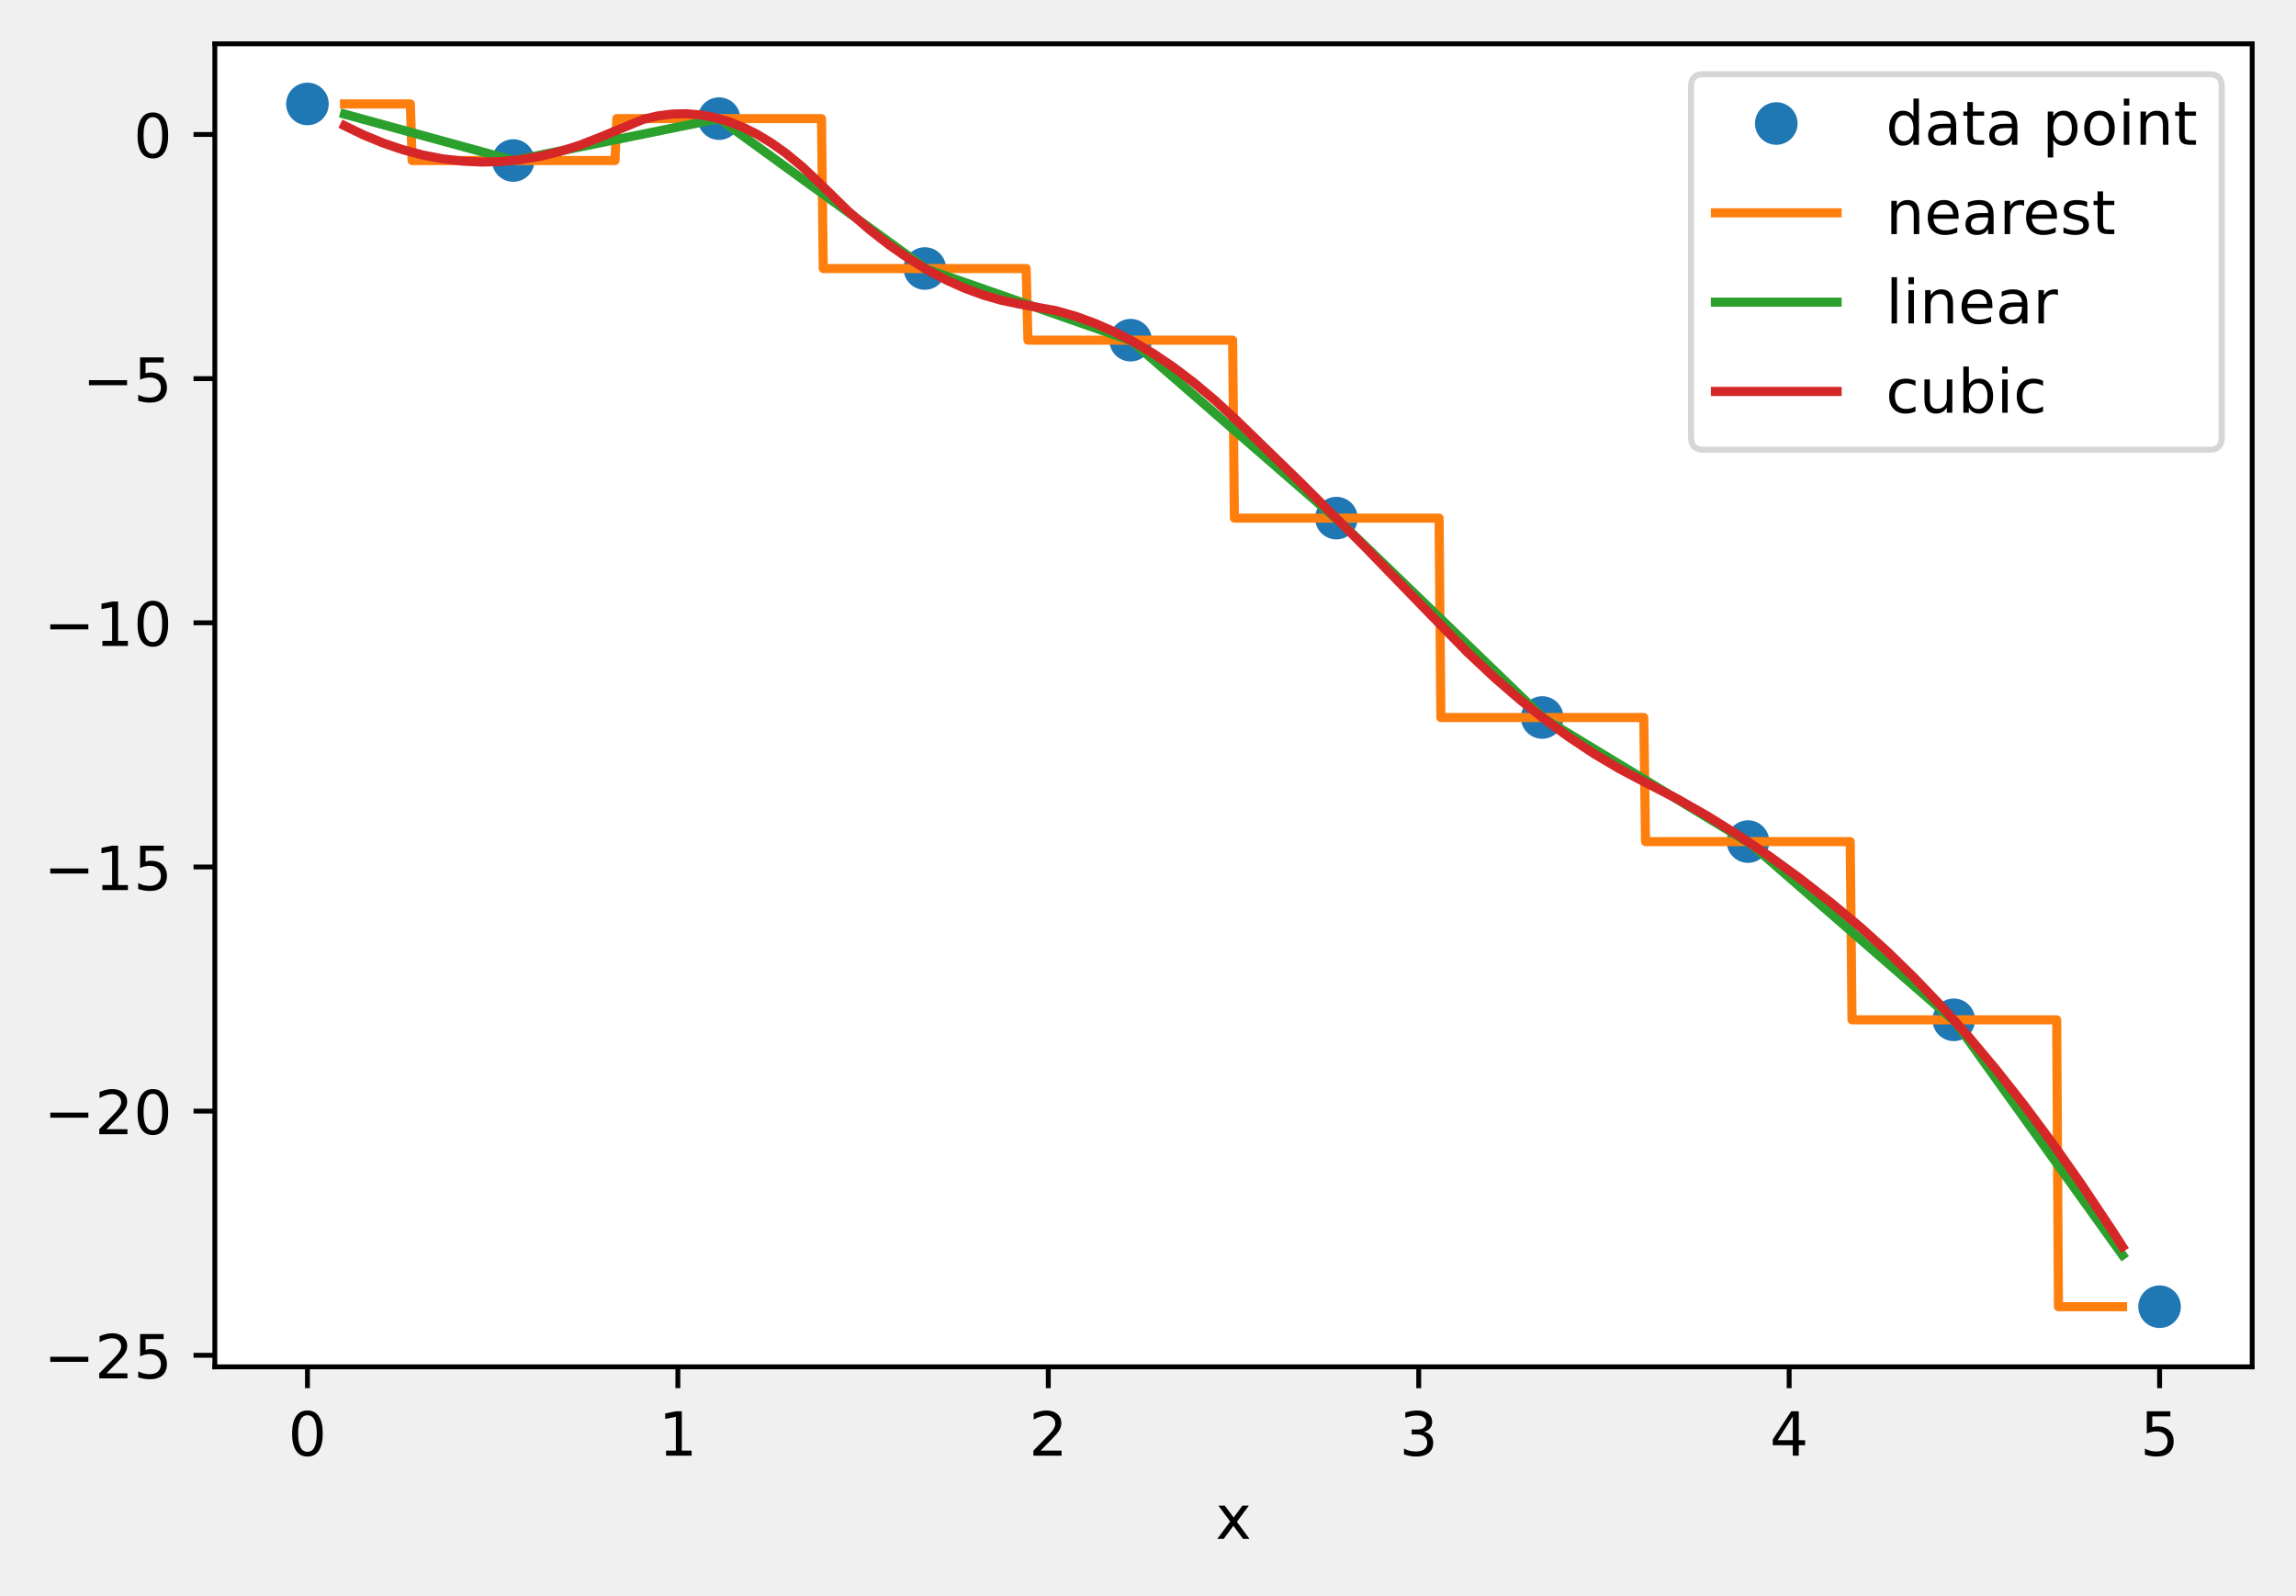
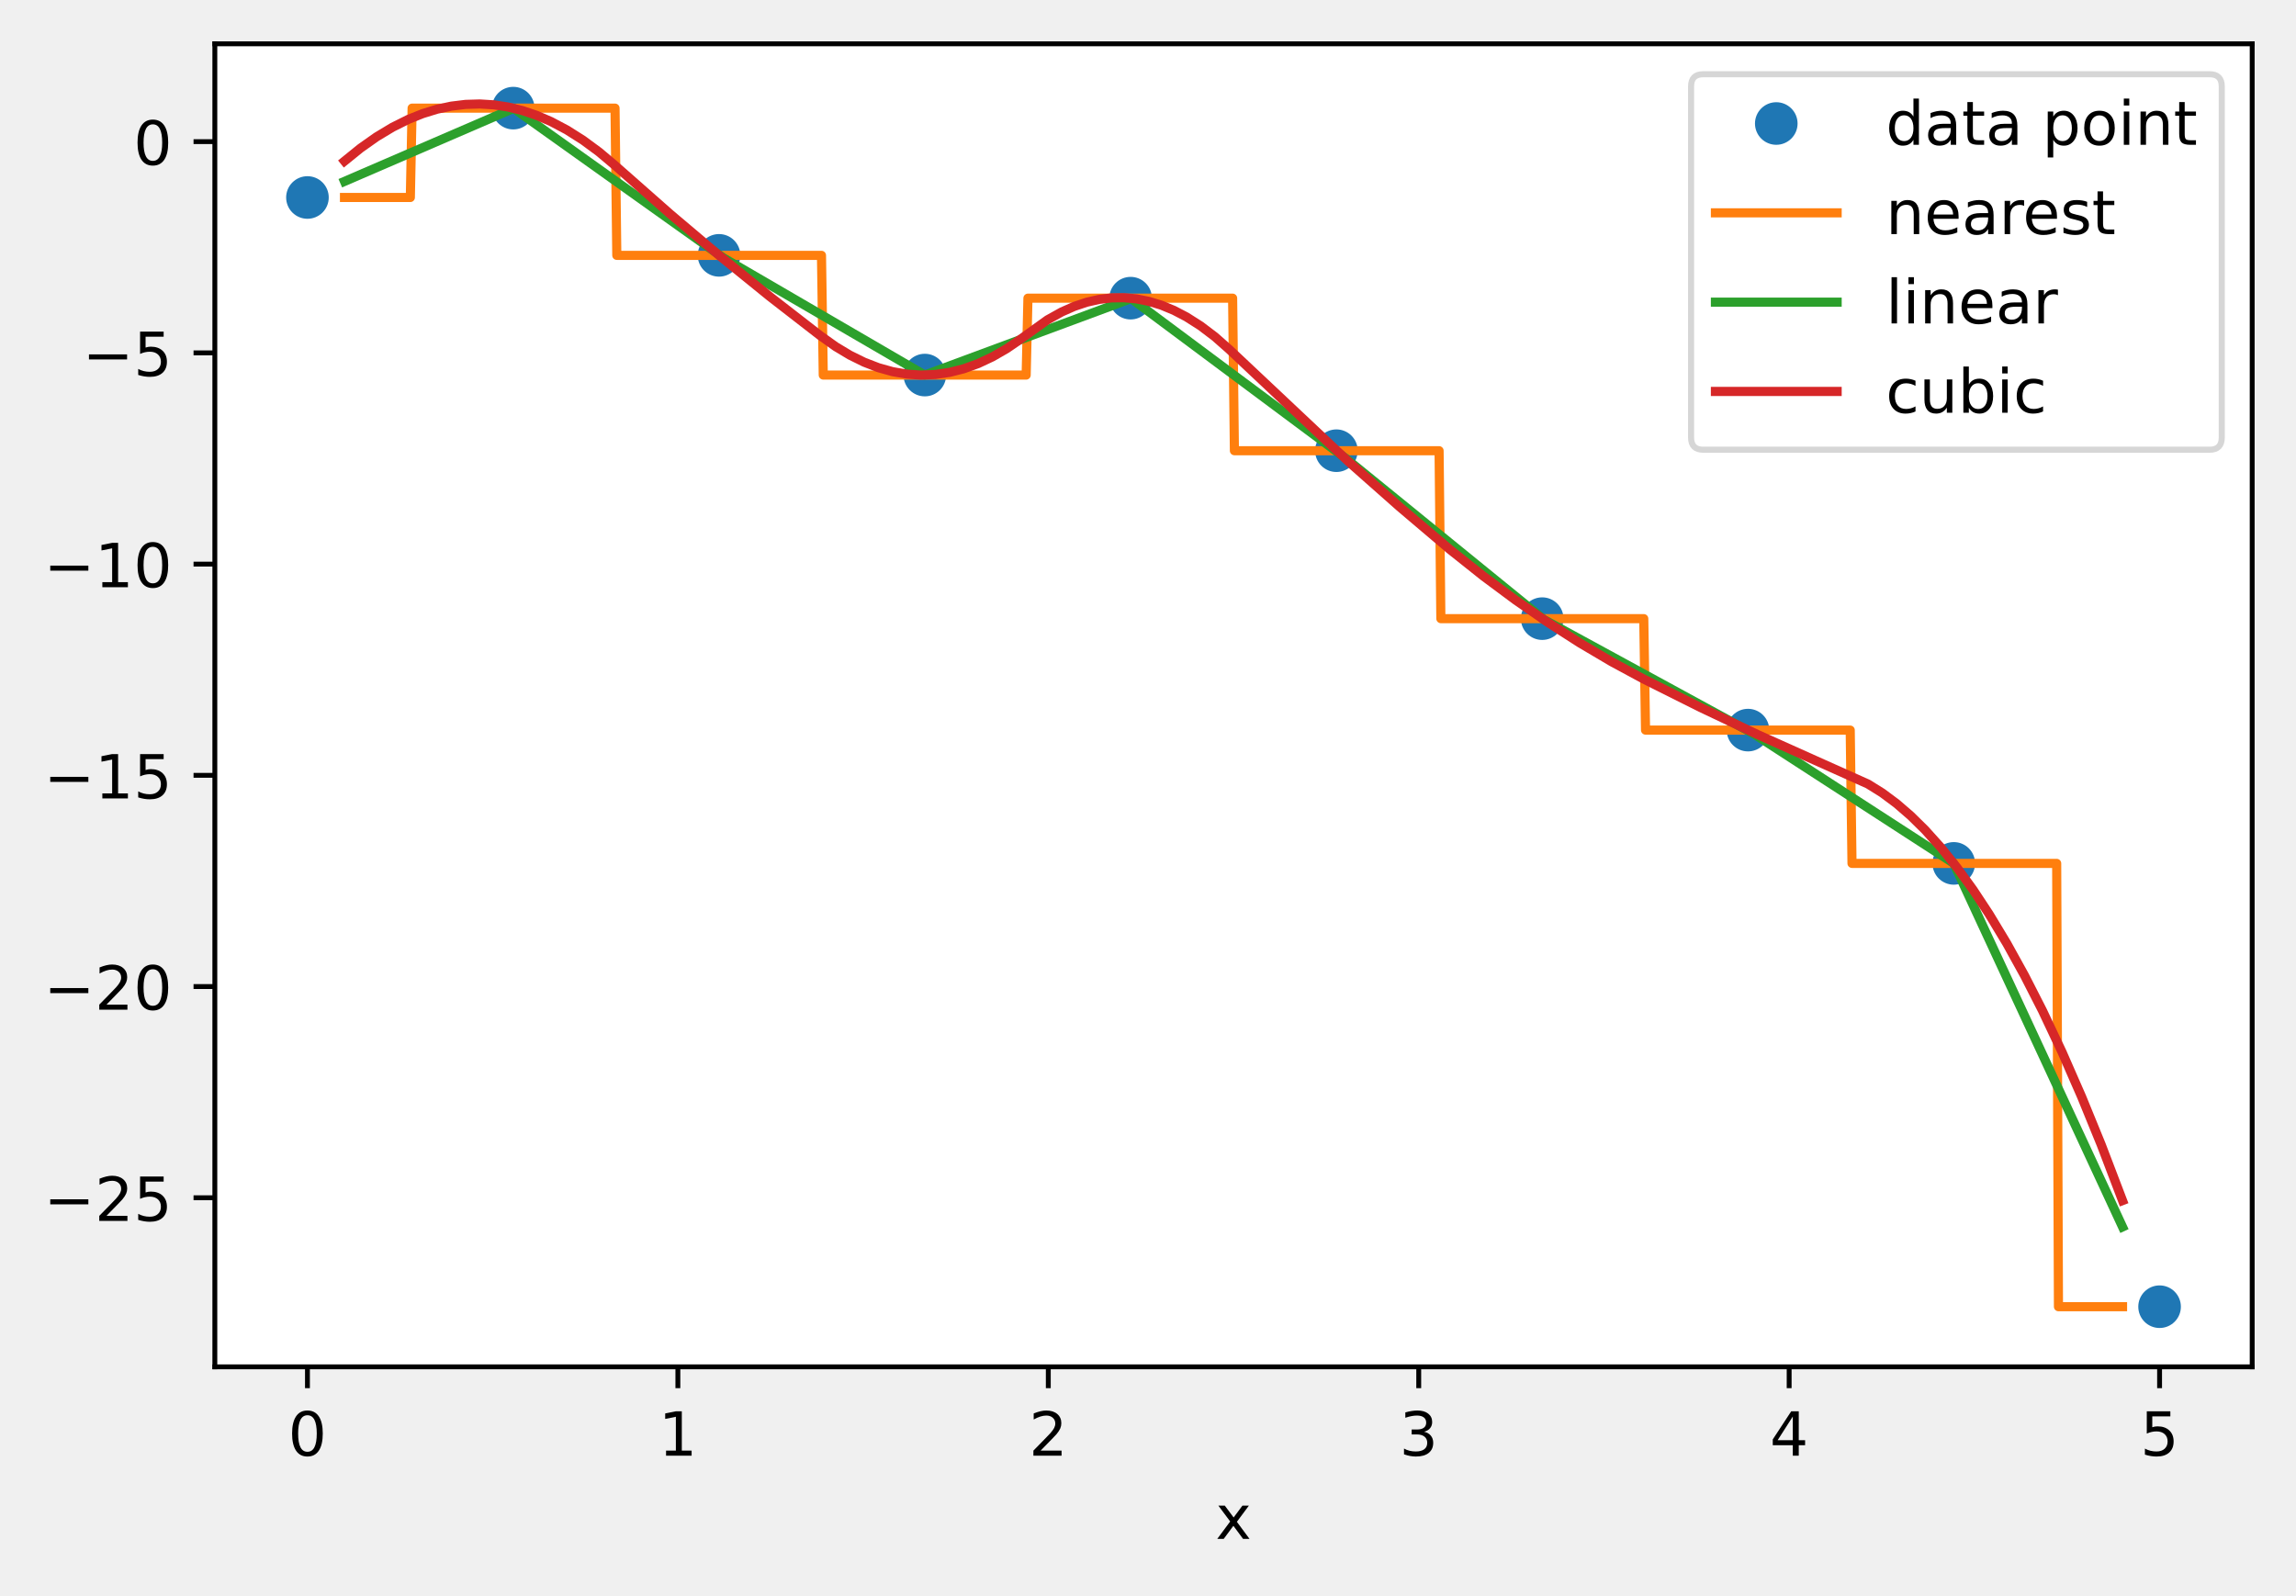
<svg xmlns="http://www.w3.org/2000/svg" xmlns:xlink="http://www.w3.org/1999/xlink" height="262.196pt" version="1.1" viewBox="0 0 377.305 262.196" width="377.305pt">
  <defs>
    <style type="text/css">*{stroke-linecap:butt;stroke-linejoin:round;}</style>
  </defs>
  <g id="figure_1">
    <g id="patch_1">
      <path d="M 0 262.196  L 377.305 262.196  L 377.305 0  L 0 0  z " style="fill:none;" />
    </g>
    <g id="axes_1">
      <g id="patch_2">
        <path d="M 35.305 224.64  L 370.105 224.64  L 370.105 7.2  L 35.305 7.2  z " style="fill:#ffffff;" />
      </g>
      <g id="matplotlib.axis_1">
        <g id="xtick_1">
          <g id="line2d_1">
            <defs>
-               <path d="M 0 0  L 0 3.5  " id="m26c79f5d9f" style="stroke:#000000;stroke-width:0.8;" />
-             </defs>
-             <g>
-               <use style="stroke:#000000;stroke-width:0.8;" x="50.523" xlink:href="#m26c79f5d9f" y="224.64" />
+               <path d="M 0 0  L 0 3.5  " id="m9fa7b2bb72" style="stroke:#000000;stroke-width:0.8;" />
+             </defs>
+             <g>
+               <use style="stroke:#000000;stroke-width:0.8;" x="50.523" xlink:href="#m9fa7b2bb72" y="224.64" />
            </g>
          </g>
          <g id="text_1">
            <g transform="translate(47.34162 239.2384)scale(0.1 -0.1)">
              <defs>
                <path d="M 31.781 66.406  Q 24.172 66.406 20.328 58.906  Q 16.5 51.422 16.5 36.375  Q 16.5 21.391 20.328 13.891  Q 24.172 6.391 31.781 6.391  Q 39.453 6.391 43.281 13.891  Q 47.125 21.391 47.125 36.375  Q 47.125 51.422 43.281 58.906  Q 39.453 66.406 31.781 66.406  z M 31.781 74.219  Q 44.047 74.219 50.516 64.516  Q 56.984 54.828 56.984 36.375  Q 56.984 17.969 50.516 8.266  Q 44.047 -1.422 31.781 -1.422  Q 19.531 -1.422 13.062 8.266  Q 6.594 17.969 6.594 36.375  Q 6.594 54.828 13.062 64.516  Q 19.531 74.219 31.781 74.219  z " id="DejaVuSans-48" />
              </defs>
              <use xlink:href="#DejaVuSans-48" />
            </g>
          </g>
        </g>
        <g id="xtick_2">
          <g id="line2d_2">
            <g>
-               <use style="stroke:#000000;stroke-width:0.8;" x="111.396" xlink:href="#m26c79f5d9f" y="224.64" />
+               <use style="stroke:#000000;stroke-width:0.8;" x="111.396" xlink:href="#m9fa7b2bb72" y="224.64" />
            </g>
          </g>
          <g id="text_2">
            <g transform="translate(108.2143 239.2384)scale(0.1 -0.1)">
              <defs>
                <path d="M 12.406 8.297  L 28.516 8.297  L 28.516 63.922  L 10.984 60.406  L 10.984 69.391  L 28.422 72.906  L 38.281 72.906  L 38.281 8.297  L 54.391 8.297  L 54.391 0  L 12.406 0  z " id="DejaVuSans-49" />
              </defs>
              <use xlink:href="#DejaVuSans-49" />
            </g>
          </g>
        </g>
        <g id="xtick_3">
          <g id="line2d_3">
            <g>
-               <use style="stroke:#000000;stroke-width:0.8;" x="172.268" xlink:href="#m26c79f5d9f" y="224.64" />
+               <use style="stroke:#000000;stroke-width:0.8;" x="172.268" xlink:href="#m9fa7b2bb72" y="224.64" />
            </g>
          </g>
          <g id="text_3">
            <g transform="translate(169.0871 239.2384)scale(0.1 -0.1)">
              <defs>
                <path d="M 19.188 8.297  L 53.609 8.297  L 53.609 0  L 7.328 0  L 7.328 8.297  Q 12.938 14.109 22.625 23.891  Q 32.328 33.688 34.812 36.531  Q 39.547 41.844 41.422 45.531  Q 43.312 49.219 43.312 52.781  Q 43.312 58.594 39.234 62.25  Q 35.156 65.922 28.609 65.922  Q 23.969 65.922 18.812 64.312  Q 13.672 62.703 7.812 59.422  L 7.812 69.391  Q 13.766 71.781 18.938 73  Q 24.125 74.219 28.422 74.219  Q 39.75 74.219 46.484 68.547  Q 53.219 62.891 53.219 53.422  Q 53.219 48.922 51.531 44.891  Q 49.859 40.875 45.406 35.406  Q 44.188 33.984 37.641 27.219  Q 31.109 20.453 19.188 8.297  z " id="DejaVuSans-50" />
              </defs>
              <use xlink:href="#DejaVuSans-50" />
            </g>
          </g>
        </g>
        <g id="xtick_4">
          <g id="line2d_4">
            <g>
-               <use style="stroke:#000000;stroke-width:0.8;" x="233.141" xlink:href="#m26c79f5d9f" y="224.64" />
+               <use style="stroke:#000000;stroke-width:0.8;" x="233.141" xlink:href="#m9fa7b2bb72" y="224.64" />
            </g>
          </g>
          <g id="text_4">
            <g transform="translate(229.9598 239.2384)scale(0.1 -0.1)">
              <defs>
                <path d="M 40.578 39.312  Q 47.656 37.797 51.625 33  Q 55.609 28.219 55.609 21.188  Q 55.609 10.406 48.188 4.484  Q 40.766 -1.422 27.094 -1.422  Q 22.516 -1.422 17.656 -0.516  Q 12.797 0.391 7.625 2.203  L 7.625 11.719  Q 11.719 9.328 16.594 8.109  Q 21.484 6.891 26.812 6.891  Q 36.078 6.891 40.938 10.547  Q 45.797 14.203 45.797 21.188  Q 45.797 27.641 41.281 31.266  Q 36.766 34.906 28.719 34.906  L 20.219 34.906  L 20.219 43.016  L 29.109 43.016  Q 36.375 43.016 40.234 45.922  Q 44.094 48.828 44.094 54.297  Q 44.094 59.906 40.109 62.906  Q 36.141 65.922 28.719 65.922  Q 24.656 65.922 20.016 65.031  Q 15.375 64.156 9.812 62.312  L 9.812 71.094  Q 15.438 72.656 20.344 73.438  Q 25.25 74.219 29.594 74.219  Q 40.828 74.219 47.359 69.109  Q 53.906 64.016 53.906 55.328  Q 53.906 49.266 50.438 45.094  Q 46.969 40.922 40.578 39.312  z " id="DejaVuSans-51" />
              </defs>
              <use xlink:href="#DejaVuSans-51" />
            </g>
          </g>
        </g>
        <g id="xtick_5">
          <g id="line2d_5">
            <g>
-               <use style="stroke:#000000;stroke-width:0.8;" x="294.014" xlink:href="#m26c79f5d9f" y="224.64" />
+               <use style="stroke:#000000;stroke-width:0.8;" x="294.014" xlink:href="#m9fa7b2bb72" y="224.64" />
            </g>
          </g>
          <g id="text_5">
            <g transform="translate(290.8325 239.2384)scale(0.1 -0.1)">
              <defs>
                <path d="M 37.797 64.312  L 12.891 25.391  L 37.797 25.391  z M 35.203 72.906  L 47.609 72.906  L 47.609 25.391  L 58.016 25.391  L 58.016 17.188  L 47.609 17.188  L 47.609 0  L 37.797 0  L 37.797 17.188  L 4.891 17.188  L 4.891 26.703  z " id="DejaVuSans-52" />
              </defs>
              <use xlink:href="#DejaVuSans-52" />
            </g>
          </g>
        </g>
        <g id="xtick_6">
          <g id="line2d_6">
            <g>
-               <use style="stroke:#000000;stroke-width:0.8;" x="354.887" xlink:href="#m26c79f5d9f" y="224.64" />
+               <use style="stroke:#000000;stroke-width:0.8;" x="354.887" xlink:href="#m9fa7b2bb72" y="224.64" />
            </g>
          </g>
          <g id="text_6">
            <g transform="translate(351.7053 239.2384)scale(0.1 -0.1)">
              <defs>
                <path d="M 10.797 72.906  L 49.516 72.906  L 49.516 64.594  L 19.828 64.594  L 19.828 46.734  Q 21.969 47.469 24.109 47.828  Q 26.266 48.188 28.422 48.188  Q 40.625 48.188 47.75 41.5  Q 54.891 34.812 54.891 23.391  Q 54.891 11.625 47.562 5.094  Q 40.234 -1.422 26.906 -1.422  Q 22.312 -1.422 17.547 -0.641  Q 12.797 0.141 7.719 1.703  L 7.719 11.625  Q 12.109 9.234 16.797 8.062  Q 21.484 6.891 26.703 6.891  Q 35.156 6.891 40.078 11.328  Q 45.016 15.766 45.016 23.391  Q 45.016 31 40.078 35.438  Q 35.156 39.891 26.703 39.891  Q 22.75 39.891 18.812 39.016  Q 14.891 38.141 10.797 36.281  z " id="DejaVuSans-53" />
              </defs>
              <use xlink:href="#DejaVuSans-53" />
            </g>
          </g>
        </g>
        <g id="text_7">
          <g transform="translate(199.7453 252.9166)scale(0.1 -0.1)">
            <defs>
              <path d="M 54.891 54.688  L 35.109 28.078  L 55.906 0  L 45.312 0  L 29.391 21.484  L 13.484 0  L 2.875 0  L 24.125 28.609  L 4.688 54.688  L 15.281 54.688  L 29.781 35.203  L 44.281 54.688  z " id="DejaVuSans-120" />
            </defs>
            <use xlink:href="#DejaVuSans-120" />
          </g>
        </g>
      </g>
      <g id="matplotlib.axis_2">
        <g id="ytick_1">
          <g id="line2d_7">
            <defs>
-               <path d="M 0 0  L -3.5 0  " id="m3339cc3ca1" style="stroke:#000000;stroke-width:0.8;" />
-             </defs>
-             <g>
-               <use style="stroke:#000000;stroke-width:0.8;" x="35.305" xlink:href="#m3339cc3ca1" y="222.739" />
+               <path d="M 0 0  L -3.5 0  " id="m4be8e245df" style="stroke:#000000;stroke-width:0.8;" />
+             </defs>
+             <g>
+               <use style="stroke:#000000;stroke-width:0.8;" x="35.305" xlink:href="#m4be8e245df" y="196.855" />
            </g>
          </g>
          <g id="text_8">
-             <g transform="translate(7.2 226.5384)scale(0.1 -0.1)">
+             <g transform="translate(7.2 200.6547)scale(0.1 -0.1)">
              <defs>
                <path d="M 10.594 35.5  L 73.188 35.5  L 73.188 27.203  L 10.594 27.203  z " id="DejaVuSans-8722" />
              </defs>
              <use xlink:href="#DejaVuSans-8722" />
              <use x="83.789" xlink:href="#DejaVuSans-50" />
              <use x="147.412" xlink:href="#DejaVuSans-53" />
            </g>
          </g>
        </g>
        <g id="ytick_2">
          <g id="line2d_8">
            <g>
-               <use style="stroke:#000000;stroke-width:0.8;" x="35.305" xlink:href="#m3339cc3ca1" y="182.612" />
+               <use style="stroke:#000000;stroke-width:0.8;" x="35.305" xlink:href="#m4be8e245df" y="162.14" />
            </g>
          </g>
          <g id="text_9">
-             <g transform="translate(7.2 186.411)scale(0.1 -0.1)">
+             <g transform="translate(7.2 165.9394)scale(0.1 -0.1)">
              <use xlink:href="#DejaVuSans-8722" />
              <use x="83.789" xlink:href="#DejaVuSans-50" />
              <use x="147.412" xlink:href="#DejaVuSans-48" />
            </g>
          </g>
        </g>
        <g id="ytick_3">
          <g id="line2d_9">
            <g>
-               <use style="stroke:#000000;stroke-width:0.8;" x="35.305" xlink:href="#m3339cc3ca1" y="142.484" />
+               <use style="stroke:#000000;stroke-width:0.8;" x="35.305" xlink:href="#m4be8e245df" y="127.425" />
            </g>
          </g>
          <g id="text_10">
-             <g transform="translate(7.2 146.2836)scale(0.1 -0.1)">
+             <g transform="translate(7.2 131.2242)scale(0.1 -0.1)">
              <use xlink:href="#DejaVuSans-8722" />
              <use x="83.789" xlink:href="#DejaVuSans-49" />
              <use x="147.412" xlink:href="#DejaVuSans-53" />
            </g>
          </g>
        </g>
        <g id="ytick_4">
          <g id="line2d_10">
            <g>
-               <use style="stroke:#000000;stroke-width:0.8;" x="35.305" xlink:href="#m3339cc3ca1" y="102.357" />
+               <use style="stroke:#000000;stroke-width:0.8;" x="35.305" xlink:href="#m4be8e245df" y="92.71" />
            </g>
          </g>
          <g id="text_11">
-             <g transform="translate(7.2 106.1562)scale(0.1 -0.1)">
+             <g transform="translate(7.2 96.50896)scale(0.1 -0.1)">
              <use xlink:href="#DejaVuSans-8722" />
              <use x="83.789" xlink:href="#DejaVuSans-49" />
              <use x="147.412" xlink:href="#DejaVuSans-48" />
            </g>
          </g>
        </g>
        <g id="ytick_5">
          <g id="line2d_11">
            <g>
-               <use style="stroke:#000000;stroke-width:0.8;" x="35.305" xlink:href="#m3339cc3ca1" y="62.23" />
+               <use style="stroke:#000000;stroke-width:0.8;" x="35.305" xlink:href="#m4be8e245df" y="57.995" />
            </g>
          </g>
          <g id="text_12">
-             <g transform="translate(13.5625 66.02886)scale(0.1 -0.1)">
+             <g transform="translate(13.5625 61.79373)scale(0.1 -0.1)">
              <use xlink:href="#DejaVuSans-8722" />
              <use x="83.789" xlink:href="#DejaVuSans-53" />
            </g>
          </g>
        </g>
        <g id="ytick_6">
          <g id="line2d_12">
            <g>
-               <use style="stroke:#000000;stroke-width:0.8;" x="35.305" xlink:href="#m3339cc3ca1" y="22.102" />
+               <use style="stroke:#000000;stroke-width:0.8;" x="35.305" xlink:href="#m4be8e245df" y="23.279" />
            </g>
          </g>
          <g id="text_13">
-             <g transform="translate(21.94219 25.90148)scale(0.1 -0.1)">
+             <g transform="translate(21.94219 27.0785)scale(0.1 -0.1)">
              <use xlink:href="#DejaVuSans-48" />
            </g>
          </g>
        </g>
      </g>
      <g id="line2d_13">
        <defs>
-           <path d="M 0 3  C 0.796 3 1.559 2.684 2.121 2.121  C 2.684 1.559 3 0.796 3 0  C 3 -0.796 2.684 -1.559 2.121 -2.121  C 1.559 -2.684 0.796 -3 0 -3  C -0.796 -3 -1.559 -2.684 -2.121 -2.121  C -2.684 -1.559 -3 -0.796 -3 0  C -3 0.796 -2.684 1.559 -2.121 2.121  C -1.559 2.684 -0.796 3 0 3  z " id="mc976bdf10b" style="stroke:#1f77b4;" />
+           <path d="M 0 3  C 0.796 3 1.559 2.684 2.121 2.121  C 2.684 1.559 3 0.796 3 0  C 3 -0.796 2.684 -1.559 2.121 -2.121  C 1.559 -2.684 0.796 -3 0 -3  C -0.796 -3 -1.559 -2.684 -2.121 -2.121  C -2.684 -1.559 -3 -0.796 -3 0  C -3 0.796 -2.684 1.559 -2.121 2.121  C -1.559 2.684 -0.796 3 0 3  z " id="m70aaa8f7f4" style="stroke:#1f77b4;" />
        </defs>
-         <g clip-path="url(#p5be84748f5)">
-           <use style="fill:#1f77b4;stroke:#1f77b4;" x="50.523" xlink:href="#mc976bdf10b" y="17.084" />
-           <use style="fill:#1f77b4;stroke:#1f77b4;" x="84.341" xlink:href="#mc976bdf10b" y="26.381" />
-           <use style="fill:#1f77b4;stroke:#1f77b4;" x="118.159" xlink:href="#mc976bdf10b" y="19.498" />
-           <use style="fill:#1f77b4;stroke:#1f77b4;" x="151.977" xlink:href="#mc976bdf10b" y="44.13" />
-           <use style="fill:#1f77b4;stroke:#1f77b4;" x="185.796" xlink:href="#mc976bdf10b" y="55.906" />
-           <use style="fill:#1f77b4;stroke:#1f77b4;" x="219.614" xlink:href="#mc976bdf10b" y="85.153" />
-           <use style="fill:#1f77b4;stroke:#1f77b4;" x="253.432" xlink:href="#mc976bdf10b" y="117.921" />
-           <use style="fill:#1f77b4;stroke:#1f77b4;" x="287.25" xlink:href="#mc976bdf10b" y="138.315" />
-           <use style="fill:#1f77b4;stroke:#1f77b4;" x="321.068" xlink:href="#mc976bdf10b" y="167.608" />
-           <use style="fill:#1f77b4;stroke:#1f77b4;" x="354.887" xlink:href="#mc976bdf10b" y="214.756" />
+         <g clip-path="url(#pf275169c9a)">
+           <use style="fill:#1f77b4;stroke:#1f77b4;" x="50.523" xlink:href="#m70aaa8f7f4" y="32.457" />
+           <use style="fill:#1f77b4;stroke:#1f77b4;" x="84.341" xlink:href="#m70aaa8f7f4" y="17.771" />
+           <use style="fill:#1f77b4;stroke:#1f77b4;" x="118.159" xlink:href="#m70aaa8f7f4" y="41.967" />
+           <use style="fill:#1f77b4;stroke:#1f77b4;" x="151.977" xlink:href="#m70aaa8f7f4" y="61.642" />
+           <use style="fill:#1f77b4;stroke:#1f77b4;" x="185.796" xlink:href="#m70aaa8f7f4" y="49.003" />
+           <use style="fill:#1f77b4;stroke:#1f77b4;" x="219.614" xlink:href="#m70aaa8f7f4" y="74.073" />
+           <use style="fill:#1f77b4;stroke:#1f77b4;" x="253.432" xlink:href="#m70aaa8f7f4" y="101.674" />
+           <use style="fill:#1f77b4;stroke:#1f77b4;" x="287.25" xlink:href="#m70aaa8f7f4" y="119.993" />
+           <use style="fill:#1f77b4;stroke:#1f77b4;" x="321.068" xlink:href="#m70aaa8f7f4" y="141.898" />
+           <use style="fill:#1f77b4;stroke:#1f77b4;" x="354.887" xlink:href="#m70aaa8f7f4" y="214.756" />
        </g>
      </g>
      <g id="line2d_14">
-         <path clip-path="url(#p5be84748f5)" d="M 56.61 17.084  L 67.432 17.084  L 67.724 26.381  L 101.067 26.381  L 101.36 19.498  L 134.995 19.498  L 135.288 44.13  L 168.631 44.13  L 168.923 55.906  L 202.558 55.906  L 202.851 85.153  L 236.486 85.153  L 236.779 117.921  L 270.122 117.921  L 270.414 138.315  L 304.05 138.315  L 304.342 167.608  L 337.977 167.608  L 338.27 214.756  L 348.799 214.756  L 348.799 214.756  " style="fill:none;stroke:#ff7f0e;stroke-linecap:square;stroke-width:1.5;" />
+         <path clip-path="url(#pf275169c9a)" d="M 56.61 32.457  L 67.432 32.457  L 67.724 17.771  L 101.067 17.771  L 101.36 41.967  L 134.995 41.967  L 135.288 61.642  L 168.631 61.642  L 168.923 49.003  L 202.558 49.003  L 202.851 74.073  L 236.486 74.073  L 236.779 101.674  L 270.122 101.674  L 270.414 119.993  L 304.05 119.993  L 304.342 141.898  L 337.977 141.898  L 338.27 214.756  L 348.799 214.756  L 348.799 214.756  " style="fill:none;stroke:#ff7f0e;stroke-linecap:square;stroke-width:1.5;" />
      </g>
      <g id="line2d_15">
-         <path clip-path="url(#p5be84748f5)" d="M 56.61 18.757  L 84.396 26.37  L 118.031 19.524  L 118.324 19.618  L 152.252 44.226  L 185.887 55.985  L 220.985 86.482  L 253.743 118.108  L 287.671 138.679  L 321.306 167.939  L 348.799 206.27  L 348.799 206.27  " style="fill:none;stroke:#2ca02c;stroke-linecap:square;stroke-width:1.5;" />
+         <path clip-path="url(#pf275169c9a)" d="M 56.61 29.814  L 84.396 17.81  L 118.909 42.403  L 151.959 61.631  L 154.007 60.884  L 185.887 49.071  L 221.277 75.43  L 253.743 101.842  L 288.256 120.644  L 321.013 141.862  L 321.891 143.67  L 348.799 201.642  L 348.799 201.642  " style="fill:none;stroke:#2ca02c;stroke-linecap:square;stroke-width:1.5;" />
      </g>
      <g id="line2d_16">
-         <path clip-path="url(#p5be84748f5)" d="M 56.61 20.663  L 59.827 22.217  L 63.045 23.538  L 66.262 24.624  L 69.479 25.477  L 72.697 26.095  L 75.914 26.48  L 79.131 26.632  L 82.349 26.549  L 85.566 26.233  L 88.783 25.683  L 92 24.899  L 95.218 23.881  L 98.435 22.629  L 105.747 19.598  L 108.087 19.05  L 110.427 18.747  L 112.767 18.691  L 115.106 18.881  L 117.446 19.316  L 119.786 19.998  L 122.126 20.925  L 124.466 22.099  L 126.806 23.518  L 129.146 25.184  L 131.778 27.352  L 134.41 29.831  L 139.382 34.698  L 142.892 37.749  L 146.11 40.259  L 149.327 42.495  L 152.544 44.456  L 155.761 46.142  L 158.686 47.437  L 161.611 48.505  L 164.536 49.345  L 167.461 49.959  L 173.603 51.075  L 176.82 51.999  L 180.037 53.174  L 183.255 54.601  L 186.472 56.28  L 189.689 58.211  L 192.907 60.393  L 196.124 62.827  L 199.634 65.769  L 203.143 69.009  L 213.673 79.242  L 224.202 89.787  L 234.731 100.646  L 241.166 107.226  L 245.553 111.339  L 249.648 114.888  L 253.743 118.159  L 257.837 121.151  L 261.932 123.865  L 266.027 126.299  L 269.829 128.31  L 275.679 131.319  L 280.651 134.154  L 285.623 137.247  L 290.595 140.597  L 295.568 144.206  L 300.832 148.307  L 305.804 152.454  L 310.192 156.419  L 314.579 160.7  L 318.966 165.295  L 323.353 170.205  L 328.033 175.789  L 332.713 181.731  L 337.392 188.032  L 342.072 194.69  L 347.044 202.157  L 348.799 204.889  L 348.799 204.889  " style="fill:none;stroke:#d62728;stroke-linecap:square;stroke-width:1.5;" />
+         <path clip-path="url(#pf275169c9a)" d="M 56.61 26.483  L 59.242 24.353  L 61.875 22.496  L 64.507 20.912  L 67.139 19.602  L 69.479 18.667  L 71.819 17.948  L 74.159 17.445  L 76.499 17.158  L 78.839 17.087  L 81.179 17.232  L 83.518 17.593  L 85.858 18.17  L 88.198 18.963  L 90.538 19.972  L 93.17 21.366  L 95.803 23.033  L 98.435 24.973  L 101.067 27.187  L 110.134 35.181  L 118.324 42.103  L 126.513 48.741  L 134.703 55.095  L 137.335 56.971  L 139.675 58.374  L 142.015 59.528  L 144.355 60.432  L 146.694 61.086  L 149.034 61.489  L 151.374 61.643  L 153.714 61.546  L 156.054 61.2  L 158.394 60.603  L 160.734 59.756  L 163.073 58.659  L 165.413 57.312  L 167.753 55.715  L 172.14 52.565  L 174.48 51.263  L 176.528 50.358  L 178.575 49.672  L 180.622 49.206  L 182.67 48.958  L 184.717 48.93  L 186.764 49.12  L 188.812 49.53  L 190.859 50.159  L 192.907 51.007  L 194.954 52.074  L 197.294 53.562  L 199.634 55.336  L 201.973 57.396  L 221.57 75.844  L 230.052 83.342  L 238.241 90.289  L 243.798 94.713  L 249.063 98.628  L 254.328 102.275  L 259.592 105.655  L 264.857 108.766  L 270.122 111.609  L 279.481 116.29  L 288.841 120.73  L 298.2 124.928  L 306.974 128.858  L 309.314 130.317  L 311.654 132.058  L 313.994 134.079  L 316.334 136.381  L 318.966 139.306  L 321.598 142.587  L 324.231 146.224  L 326.863 150.216  L 329.788 155.069  L 332.713 160.361  L 335.638 166.091  L 338.855 172.902  L 342.072 180.244  L 345.289 188.117  L 348.799 197.311  L 348.799 197.311  " style="fill:none;stroke:#d62728;stroke-linecap:square;stroke-width:1.5;" />
      </g>
      <g id="patch_3">
        <path d="M 35.305 224.64  L 35.305 7.2  " style="fill:none;stroke:#000000;stroke-linecap:square;stroke-linejoin:miter;stroke-width:0.8;" />
      </g>
      <g id="patch_4">
        <path d="M 370.105 224.64  L 370.105 7.2  " style="fill:none;stroke:#000000;stroke-linecap:square;stroke-linejoin:miter;stroke-width:0.8;" />
      </g>
      <g id="patch_5">
        <path d="M 35.305 224.64  L 370.105 224.64  " style="fill:none;stroke:#000000;stroke-linecap:square;stroke-linejoin:miter;stroke-width:0.8;" />
      </g>
      <g id="patch_6">
        <path d="M 35.305 7.2  L 370.105 7.2  " style="fill:none;stroke:#000000;stroke-linecap:square;stroke-linejoin:miter;stroke-width:0.8;" />
      </g>
      <g id="legend_1">
        <g id="patch_7">
          <path d="M 279.898 73.912  L 363.105 73.912  Q 365.105 73.912 365.105 71.912  L 365.105 14.2  Q 365.105 12.2 363.105 12.2  L 279.898 12.2  Q 277.898 12.2 277.898 14.2  L 277.898 71.912  Q 277.898 73.912 279.898 73.912  z " style="fill:#ffffff;opacity:0.8;stroke:#cccccc;stroke-linejoin:miter;" />
        </g>
        <g id="line2d_17" />
        <g id="line2d_18">
          <g>
-             <use style="fill:#1f77b4;stroke:#1f77b4;" x="291.898" xlink:href="#mc976bdf10b" y="20.298" />
+             <use style="fill:#1f77b4;stroke:#1f77b4;" x="291.898" xlink:href="#m70aaa8f7f4" y="20.298" />
          </g>
        </g>
        <g id="text_14">
          <g transform="translate(309.8984 23.79844)scale(0.1 -0.1)">
            <defs>
              <path d="M 45.406 46.391  L 45.406 75.984  L 54.391 75.984  L 54.391 0  L 45.406 0  L 45.406 8.203  Q 42.578 3.328 38.25 0.953  Q 33.938 -1.422 27.875 -1.422  Q 17.969 -1.422 11.734 6.484  Q 5.516 14.406 5.516 27.297  Q 5.516 40.188 11.734 48.094  Q 17.969 56 27.875 56  Q 33.938 56 38.25 53.625  Q 42.578 51.266 45.406 46.391  z M 14.797 27.297  Q 14.797 17.391 18.875 11.75  Q 22.953 6.109 30.078 6.109  Q 37.203 6.109 41.297 11.75  Q 45.406 17.391 45.406 27.297  Q 45.406 37.203 41.297 42.844  Q 37.203 48.484 30.078 48.484  Q 22.953 48.484 18.875 42.844  Q 14.797 37.203 14.797 27.297  z " id="DejaVuSans-100" />
              <path d="M 34.281 27.484  Q 23.391 27.484 19.188 25  Q 14.984 22.516 14.984 16.5  Q 14.984 11.719 18.141 8.906  Q 21.297 6.109 26.703 6.109  Q 34.188 6.109 38.703 11.406  Q 43.219 16.703 43.219 25.484  L 43.219 27.484  z M 52.203 31.203  L 52.203 0  L 43.219 0  L 43.219 8.297  Q 40.141 3.328 35.547 0.953  Q 30.953 -1.422 24.312 -1.422  Q 15.922 -1.422 10.953 3.297  Q 6 8.016 6 15.922  Q 6 25.141 12.172 29.828  Q 18.359 34.516 30.609 34.516  L 43.219 34.516  L 43.219 35.406  Q 43.219 41.609 39.141 45  Q 35.062 48.391 27.688 48.391  Q 23 48.391 18.547 47.266  Q 14.109 46.141 10.016 43.891  L 10.016 52.203  Q 14.938 54.109 19.578 55.047  Q 24.219 56 28.609 56  Q 40.484 56 46.344 49.844  Q 52.203 43.703 52.203 31.203  z " id="DejaVuSans-97" />
              <path d="M 18.312 70.219  L 18.312 54.688  L 36.812 54.688  L 36.812 47.703  L 18.312 47.703  L 18.312 18.016  Q 18.312 11.328 20.141 9.422  Q 21.969 7.516 27.594 7.516  L 36.812 7.516  L 36.812 0  L 27.594 0  Q 17.188 0 13.234 3.875  Q 9.281 7.766 9.281 18.016  L 9.281 47.703  L 2.688 47.703  L 2.688 54.688  L 9.281 54.688  L 9.281 70.219  z " id="DejaVuSans-116" />
              <path id="DejaVuSans-32" />
              <path d="M 18.109 8.203  L 18.109 -20.797  L 9.078 -20.797  L 9.078 54.688  L 18.109 54.688  L 18.109 46.391  Q 20.953 51.266 25.266 53.625  Q 29.594 56 35.594 56  Q 45.562 56 51.781 48.094  Q 58.016 40.188 58.016 27.297  Q 58.016 14.406 51.781 6.484  Q 45.562 -1.422 35.594 -1.422  Q 29.594 -1.422 25.266 0.953  Q 20.953 3.328 18.109 8.203  z M 48.688 27.297  Q 48.688 37.203 44.609 42.844  Q 40.531 48.484 33.406 48.484  Q 26.266 48.484 22.188 42.844  Q 18.109 37.203 18.109 27.297  Q 18.109 17.391 22.188 11.75  Q 26.266 6.109 33.406 6.109  Q 40.531 6.109 44.609 11.75  Q 48.688 17.391 48.688 27.297  z " id="DejaVuSans-112" />
              <path d="M 30.609 48.391  Q 23.391 48.391 19.188 42.75  Q 14.984 37.109 14.984 27.297  Q 14.984 17.484 19.156 11.844  Q 23.344 6.203 30.609 6.203  Q 37.797 6.203 41.984 11.859  Q 46.188 17.531 46.188 27.297  Q 46.188 37.016 41.984 42.703  Q 37.797 48.391 30.609 48.391  z M 30.609 56  Q 42.328 56 49.016 48.375  Q 55.719 40.766 55.719 27.297  Q 55.719 13.875 49.016 6.219  Q 42.328 -1.422 30.609 -1.422  Q 18.844 -1.422 12.172 6.219  Q 5.516 13.875 5.516 27.297  Q 5.516 40.766 12.172 48.375  Q 18.844 56 30.609 56  z " id="DejaVuSans-111" />
              <path d="M 9.422 54.688  L 18.406 54.688  L 18.406 0  L 9.422 0  z M 9.422 75.984  L 18.406 75.984  L 18.406 64.594  L 9.422 64.594  z " id="DejaVuSans-105" />
              <path d="M 54.891 33.016  L 54.891 0  L 45.906 0  L 45.906 32.719  Q 45.906 40.484 42.875 44.328  Q 39.844 48.188 33.797 48.188  Q 26.516 48.188 22.312 43.547  Q 18.109 38.922 18.109 30.906  L 18.109 0  L 9.078 0  L 9.078 54.688  L 18.109 54.688  L 18.109 46.188  Q 21.344 51.125 25.703 53.562  Q 30.078 56 35.797 56  Q 45.219 56 50.047 50.172  Q 54.891 44.344 54.891 33.016  z " id="DejaVuSans-110" />
            </defs>
            <use xlink:href="#DejaVuSans-100" />
            <use x="63.477" xlink:href="#DejaVuSans-97" />
            <use x="124.756" xlink:href="#DejaVuSans-116" />
            <use x="163.965" xlink:href="#DejaVuSans-97" />
            <use x="225.244" xlink:href="#DejaVuSans-32" />
            <use x="257.031" xlink:href="#DejaVuSans-112" />
            <use x="320.508" xlink:href="#DejaVuSans-111" />
            <use x="381.689" xlink:href="#DejaVuSans-105" />
            <use x="409.473" xlink:href="#DejaVuSans-110" />
            <use x="472.852" xlink:href="#DejaVuSans-116" />
          </g>
        </g>
        <g id="line2d_19">
          <path d="M 281.898 34.977  L 301.898 34.977  " style="fill:none;stroke:#ff7f0e;stroke-linecap:square;stroke-width:1.5;" />
        </g>
        <g id="line2d_20" />
        <g id="text_15">
          <g transform="translate(309.8984 38.47656)scale(0.1 -0.1)">
            <defs>
              <path d="M 56.203 29.594  L 56.203 25.203  L 14.891 25.203  Q 15.484 15.922 20.484 11.062  Q 25.484 6.203 34.422 6.203  Q 39.594 6.203 44.453 7.469  Q 49.312 8.734 54.109 11.281  L 54.109 2.781  Q 49.266 0.734 44.188 -0.344  Q 39.109 -1.422 33.891 -1.422  Q 20.797 -1.422 13.156 6.188  Q 5.516 13.812 5.516 26.812  Q 5.516 40.234 12.766 48.109  Q 20.016 56 32.328 56  Q 43.359 56 49.781 48.891  Q 56.203 41.797 56.203 29.594  z M 47.219 32.234  Q 47.125 39.594 43.094 43.984  Q 39.062 48.391 32.422 48.391  Q 24.906 48.391 20.391 44.141  Q 15.875 39.891 15.188 32.172  z " id="DejaVuSans-101" />
              <path d="M 41.109 46.297  Q 39.594 47.172 37.812 47.578  Q 36.031 48 33.891 48  Q 26.266 48 22.188 43.047  Q 18.109 38.094 18.109 28.812  L 18.109 0  L 9.078 0  L 9.078 54.688  L 18.109 54.688  L 18.109 46.188  Q 20.953 51.172 25.484 53.578  Q 30.031 56 36.531 56  Q 37.453 56 38.578 55.875  Q 39.703 55.766 41.062 55.516  z " id="DejaVuSans-114" />
              <path d="M 44.281 53.078  L 44.281 44.578  Q 40.484 46.531 36.375 47.5  Q 32.281 48.484 27.875 48.484  Q 21.188 48.484 17.844 46.438  Q 14.5 44.391 14.5 40.281  Q 14.5 37.156 16.891 35.375  Q 19.281 33.594 26.516 31.984  L 29.594 31.297  Q 39.156 29.25 43.188 25.516  Q 47.219 21.781 47.219 15.094  Q 47.219 7.469 41.188 3.016  Q 35.156 -1.422 24.609 -1.422  Q 20.219 -1.422 15.453 -0.562  Q 10.688 0.297 5.422 2  L 5.422 11.281  Q 10.406 8.688 15.234 7.391  Q 20.062 6.109 24.812 6.109  Q 31.156 6.109 34.562 8.281  Q 37.984 10.453 37.984 14.406  Q 37.984 18.062 35.516 20.016  Q 33.062 21.969 24.703 23.781  L 21.578 24.516  Q 13.234 26.266 9.516 29.906  Q 5.812 33.547 5.812 39.891  Q 5.812 47.609 11.281 51.797  Q 16.75 56 26.812 56  Q 31.781 56 36.172 55.266  Q 40.578 54.547 44.281 53.078  z " id="DejaVuSans-115" />
            </defs>
            <use xlink:href="#DejaVuSans-110" />
            <use x="63.379" xlink:href="#DejaVuSans-101" />
            <use x="124.902" xlink:href="#DejaVuSans-97" />
            <use x="186.182" xlink:href="#DejaVuSans-114" />
            <use x="225.045" xlink:href="#DejaVuSans-101" />
            <use x="286.568" xlink:href="#DejaVuSans-115" />
            <use x="338.668" xlink:href="#DejaVuSans-116" />
          </g>
        </g>
        <g id="line2d_21">
          <path d="M 281.898 49.655  L 301.898 49.655  " style="fill:none;stroke:#2ca02c;stroke-linecap:square;stroke-width:1.5;" />
        </g>
        <g id="line2d_22" />
        <g id="text_16">
          <g transform="translate(309.8984 53.15469)scale(0.1 -0.1)">
            <defs>
              <path d="M 9.422 75.984  L 18.406 75.984  L 18.406 0  L 9.422 0  z " id="DejaVuSans-108" />
            </defs>
            <use xlink:href="#DejaVuSans-108" />
            <use x="27.783" xlink:href="#DejaVuSans-105" />
            <use x="55.566" xlink:href="#DejaVuSans-110" />
            <use x="118.945" xlink:href="#DejaVuSans-101" />
            <use x="180.469" xlink:href="#DejaVuSans-97" />
            <use x="241.748" xlink:href="#DejaVuSans-114" />
          </g>
        </g>
        <g id="line2d_23">
          <path d="M 281.898 64.333  L 301.898 64.333  " style="fill:none;stroke:#d62728;stroke-linecap:square;stroke-width:1.5;" />
        </g>
        <g id="line2d_24" />
        <g id="text_17">
          <g transform="translate(309.8984 67.83281)scale(0.1 -0.1)">
            <defs>
              <path d="M 48.781 52.594  L 48.781 44.188  Q 44.969 46.297 41.141 47.344  Q 37.312 48.391 33.406 48.391  Q 24.656 48.391 19.812 42.844  Q 14.984 37.312 14.984 27.297  Q 14.984 17.281 19.812 11.734  Q 24.656 6.203 33.406 6.203  Q 37.312 6.203 41.141 7.25  Q 44.969 8.297 48.781 10.406  L 48.781 2.094  Q 45.016 0.344 40.984 -0.531  Q 36.969 -1.422 32.422 -1.422  Q 20.062 -1.422 12.781 6.344  Q 5.516 14.109 5.516 27.297  Q 5.516 40.672 12.859 48.328  Q 20.219 56 33.016 56  Q 37.156 56 41.109 55.141  Q 45.062 54.297 48.781 52.594  z " id="DejaVuSans-99" />
              <path d="M 8.5 21.578  L 8.5 54.688  L 17.484 54.688  L 17.484 21.922  Q 17.484 14.156 20.5 10.266  Q 23.531 6.391 29.594 6.391  Q 36.859 6.391 41.078 11.031  Q 45.312 15.672 45.312 23.688  L 45.312 54.688  L 54.297 54.688  L 54.297 0  L 45.312 0  L 45.312 8.406  Q 42.047 3.422 37.719 1  Q 33.406 -1.422 27.688 -1.422  Q 18.266 -1.422 13.375 4.438  Q 8.5 10.297 8.5 21.578  z M 31.109 56  z " id="DejaVuSans-117" />
              <path d="M 48.688 27.297  Q 48.688 37.203 44.609 42.844  Q 40.531 48.484 33.406 48.484  Q 26.266 48.484 22.188 42.844  Q 18.109 37.203 18.109 27.297  Q 18.109 17.391 22.188 11.75  Q 26.266 6.109 33.406 6.109  Q 40.531 6.109 44.609 11.75  Q 48.688 17.391 48.688 27.297  z M 18.109 46.391  Q 20.953 51.266 25.266 53.625  Q 29.594 56 35.594 56  Q 45.562 56 51.781 48.094  Q 58.016 40.188 58.016 27.297  Q 58.016 14.406 51.781 6.484  Q 45.562 -1.422 35.594 -1.422  Q 29.594 -1.422 25.266 0.953  Q 20.953 3.328 18.109 8.203  L 18.109 0  L 9.078 0  L 9.078 75.984  L 18.109 75.984  z " id="DejaVuSans-98" />
            </defs>
            <use xlink:href="#DejaVuSans-99" />
            <use x="54.98" xlink:href="#DejaVuSans-117" />
            <use x="118.359" xlink:href="#DejaVuSans-98" />
            <use x="181.836" xlink:href="#DejaVuSans-105" />
            <use x="209.619" xlink:href="#DejaVuSans-99" />
          </g>
        </g>
      </g>
    </g>
  </g>
  <defs>
-     <clipPath id="p5be84748f5">
+     <clipPath id="pf275169c9a">
      <rect height="217.44" width="334.8" x="35.305" y="7.2" />
    </clipPath>
  </defs>
</svg>
